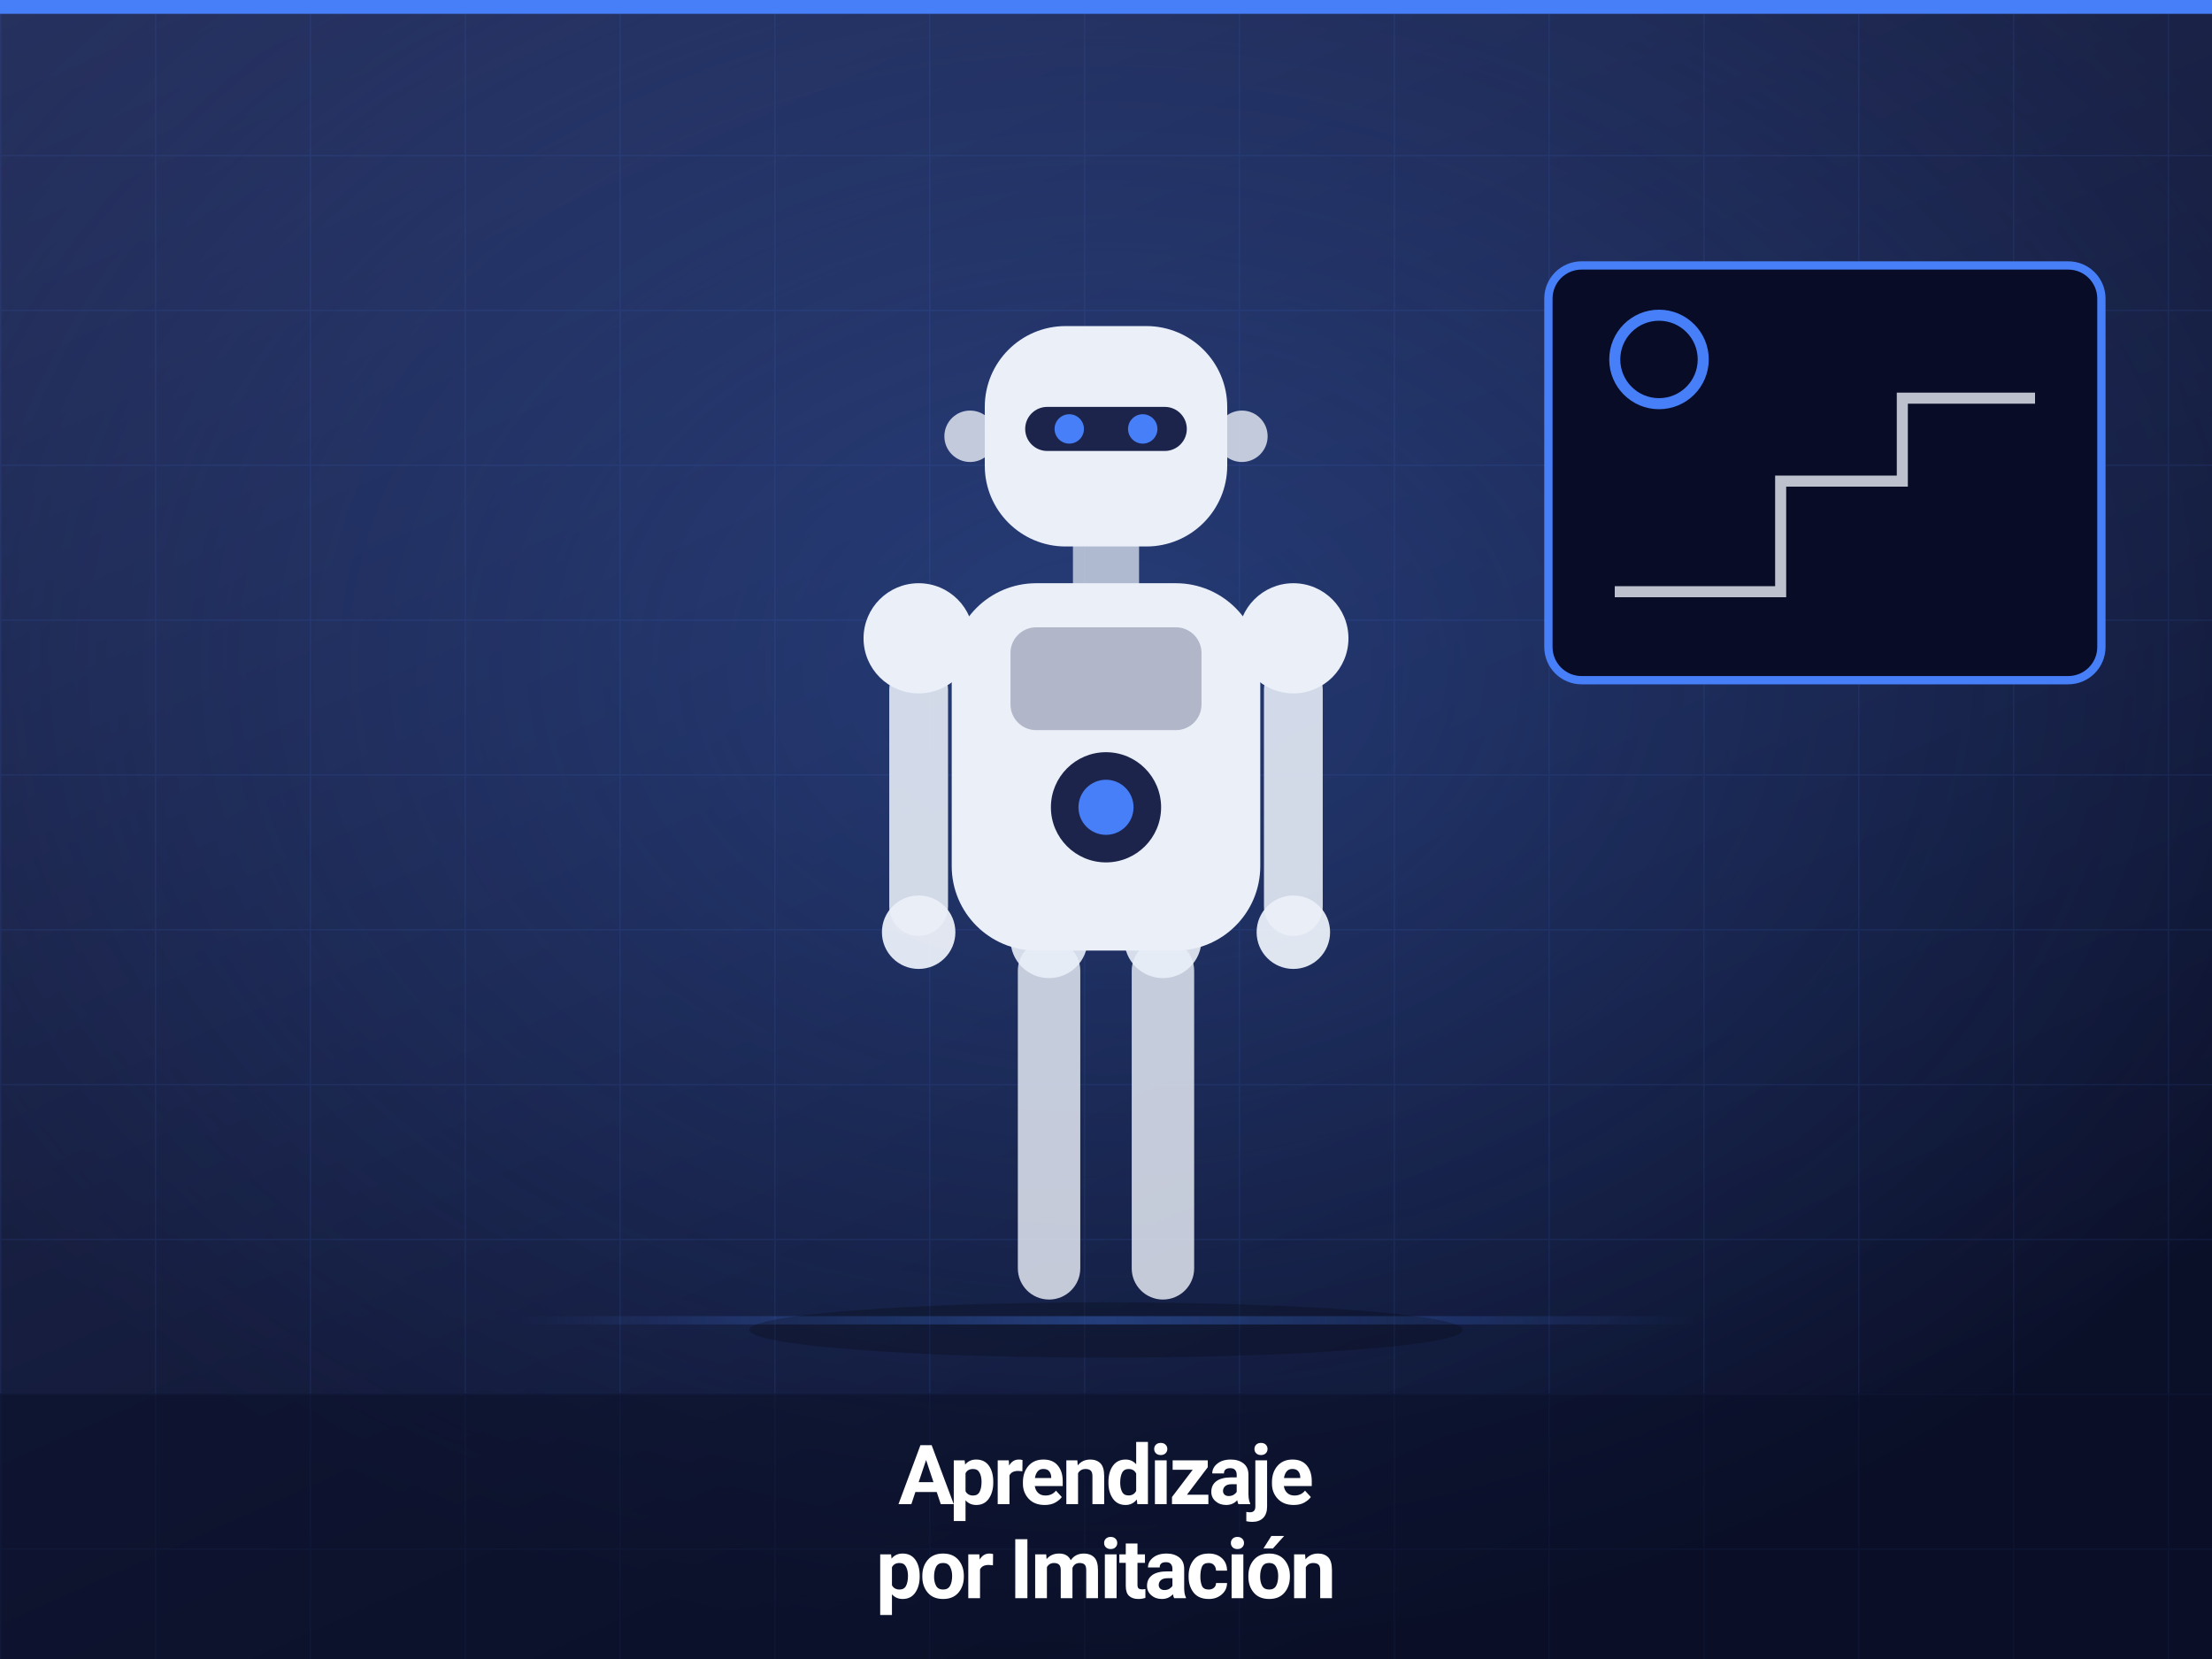
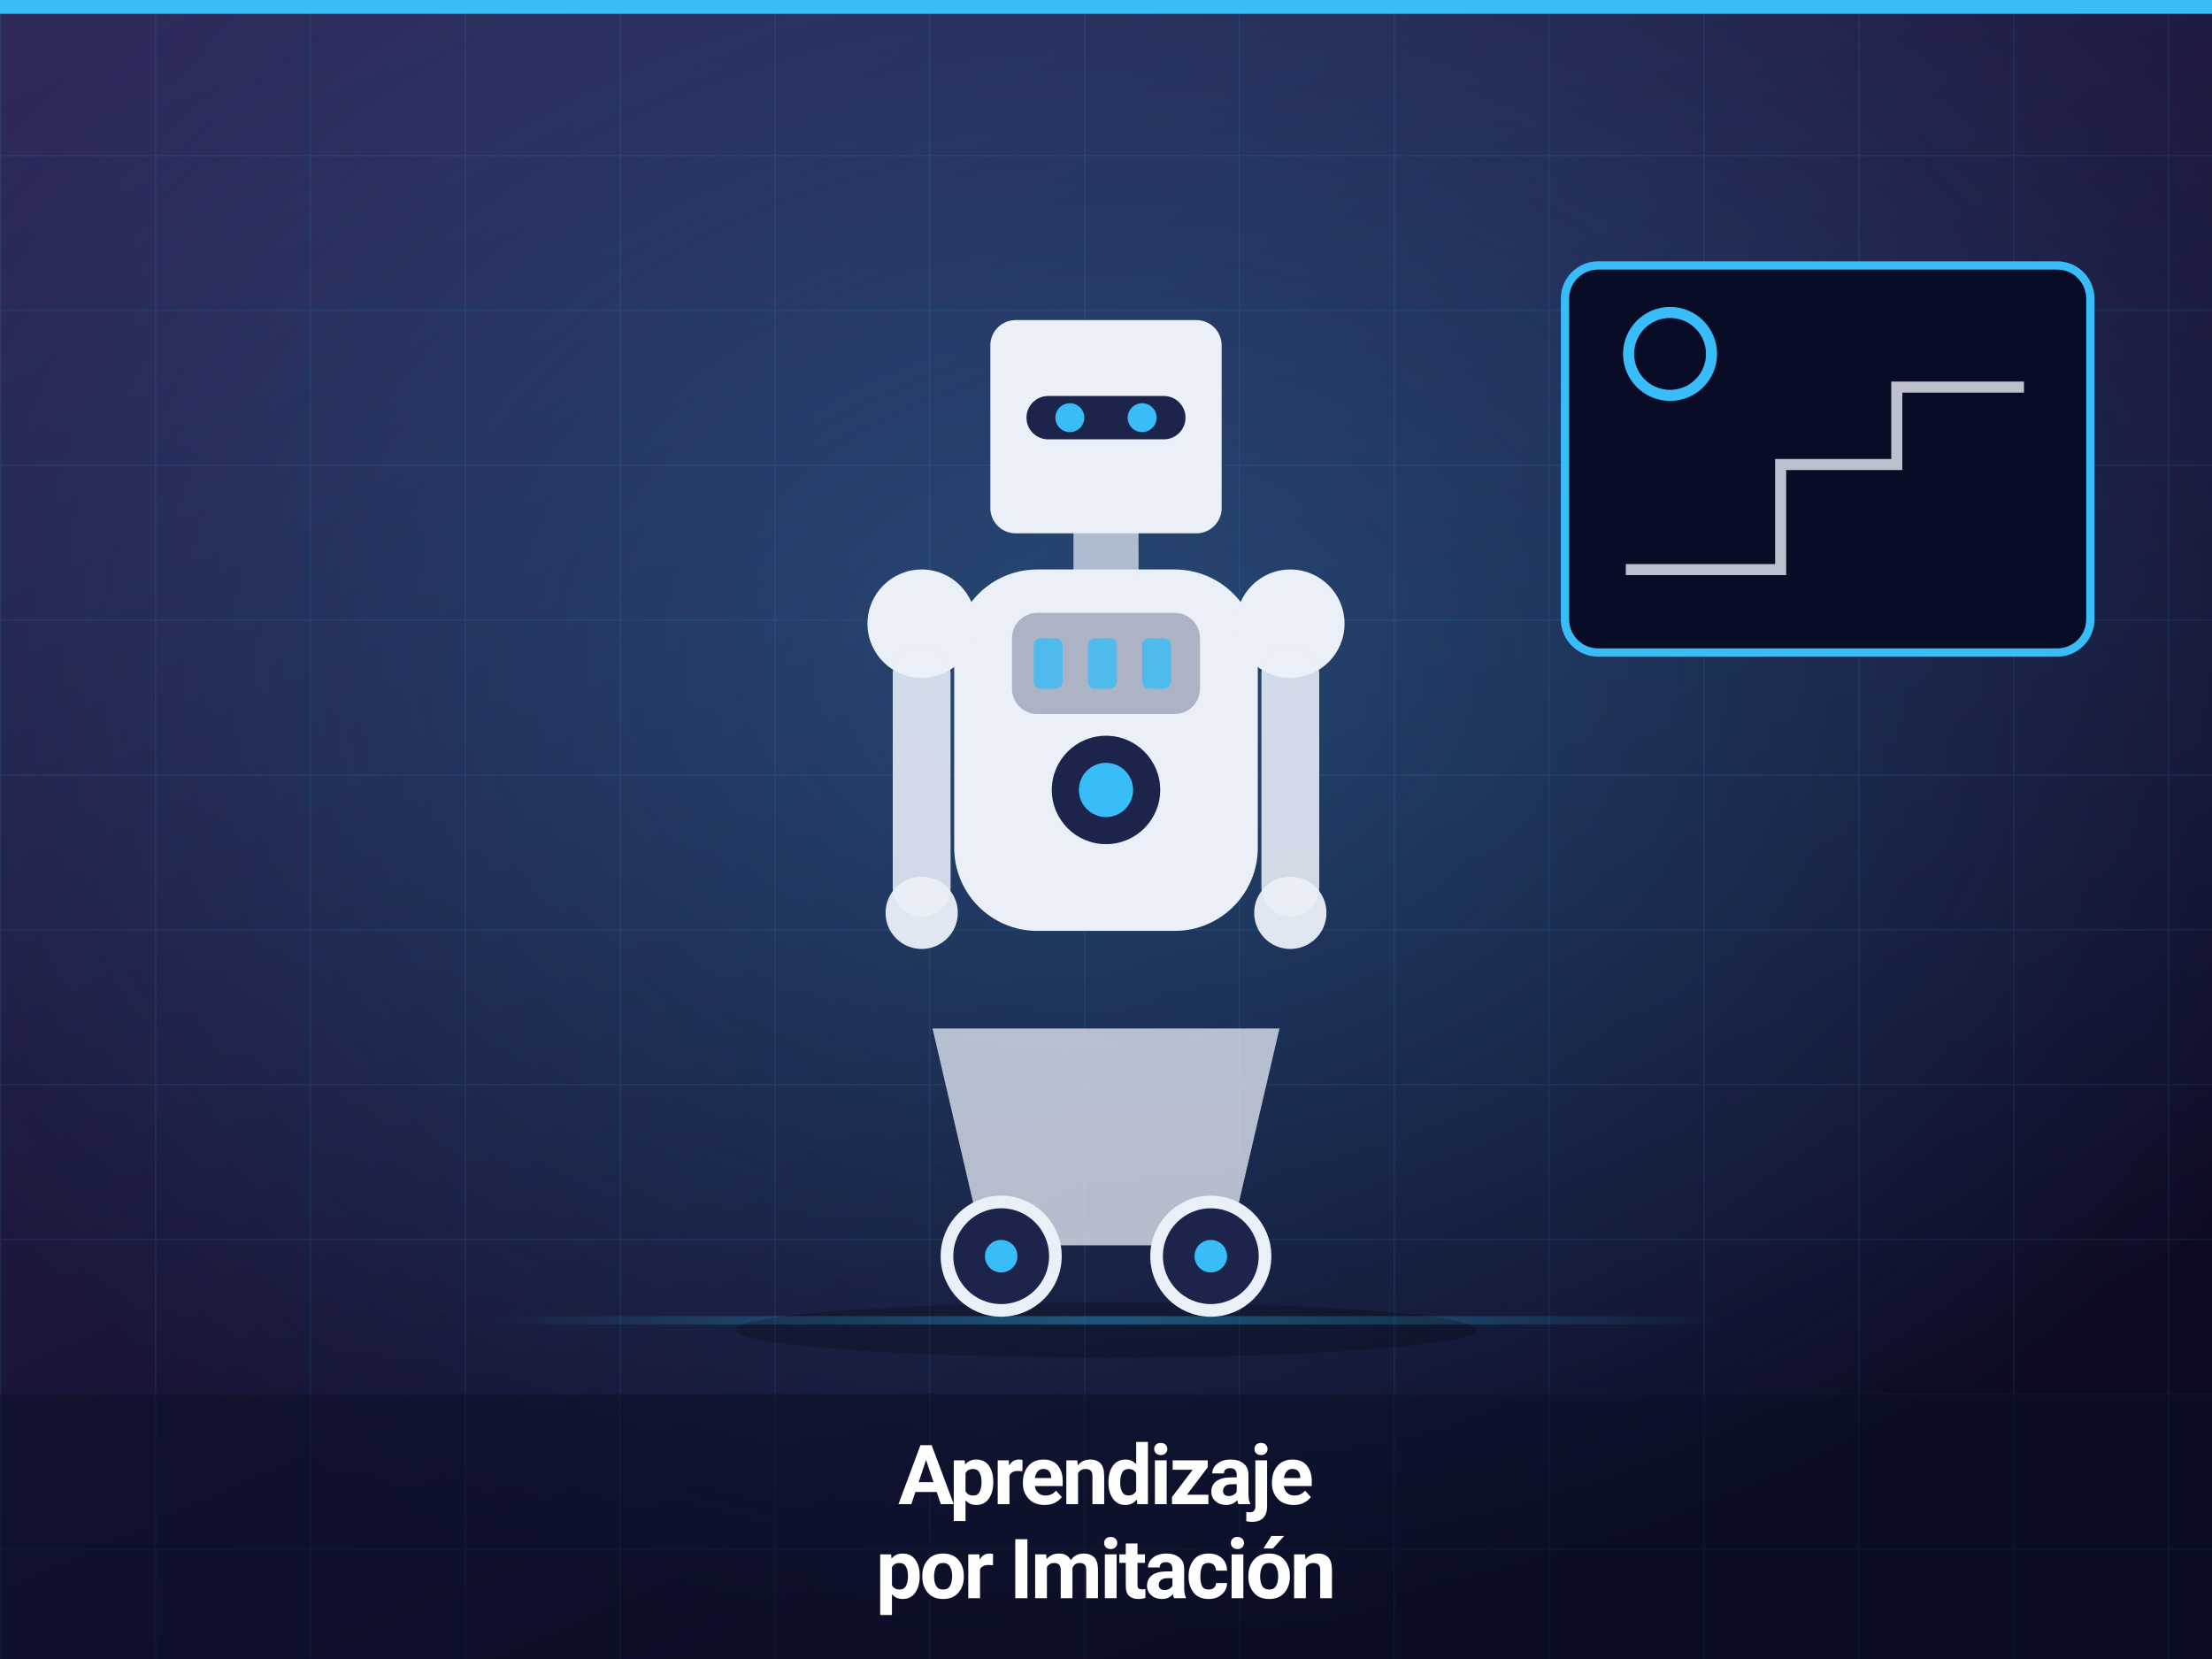
<svg xmlns="http://www.w3.org/2000/svg" viewBox="0 0 800 600" width="800" height="600">
  <defs>
    <linearGradient id="f" x1="0" y1="0" x2=".6" y2="1">
-       <stop offset="0" stop-color="#26315f" />
-       <stop offset="1" stop-color="#0b1029" />
+       <stop offset="0" stop-color="#2e2a5c" />
+       <stop offset="1" stop-color="#0d0a24" />
    </linearGradient>
    <radialGradient id="halo" cx="50%" cy="40%" r="60%">
-       <stop offset="0" stop-color="#467ff7" stop-opacity=".28" />
-       <stop offset="1" stop-color="#467ff7" stop-opacity="0" />
+       <stop offset="0" stop-color="#38bdf8" stop-opacity=".28" />
+       <stop offset="1" stop-color="#38bdf8" stop-opacity="0" />
    </radialGradient>
    <pattern id="rej" width="56" height="56" patternUnits="userSpaceOnUse">
-       <path d="M56 0H0V56" fill="none" stroke="#467ff7" stroke-opacity=".10" />
+       <path d="M56 0H0V56" fill="none" stroke="#38bdf8" stroke-opacity=".10" />
    </pattern>
    <linearGradient id="suelo" x1="0" y1="0" x2="1" y2="0">
-       <stop offset="0" stop-color="#467ff7" stop-opacity="0" />
-       <stop offset=".5" stop-color="#467ff7" stop-opacity=".5" />
-       <stop offset="1" stop-color="#467ff7" stop-opacity="0" />
+       <stop offset="0" stop-color="#38bdf8" stop-opacity="0" />
+       <stop offset=".5" stop-color="#38bdf8" stop-opacity=".5" />
+       <stop offset="1" stop-color="#38bdf8" stop-opacity="0" />
    </linearGradient>
  </defs>
  <rect width="800" height="600" fill="url(#f)" />
  <rect width="800" height="600" fill="url(#rej)" />
  <rect width="800" height="600" fill="url(#halo)" />
-   <rect x="0" y="0" width="800" height="5" fill="#467ff7" />
-   <rect x="560" y="96" width="200" height="150" rx="12" fill="#080c26" stroke="#467ff7" stroke-width="3" />
-   <path d="M584 214 h60 v-40 h44 v-30 h48" fill="none" stroke="#eaeff8" stroke-width="4" opacity=".8" />
-   <circle cx="600" cy="130" r="16" fill="none" stroke="#467ff7" stroke-width="4" />
-   <rect x="185.0" y="476" width="430" height="3" fill="url(#suelo)" />
-   <ellipse cx="400" cy="481" rx="129.0" ry="10" fill="#000" opacity=".22" />
+   <rect x="0" y="0" width="800" height="5" fill="#38bdf8" />
+   <rect x="566" y="96" width="190" height="140" rx="12" fill="#080c26" stroke="#38bdf8" stroke-width="3" />
+   <path d="M588 206 h56 v-38 h42 v-28 h46" fill="none" stroke="#eaeff8" stroke-width="4" opacity=".8" />
+   <circle cx="604" cy="128" r="15" fill="none" stroke="#38bdf8" stroke-width="4" />
+   <rect x="176.5" y="476" width="447" height="3" fill="url(#suelo)" />
+   <ellipse cx="400" cy="481" rx="134.1" ry="10" fill="#000" opacity=".22" />
  <g opacity="1.0">
-     <rect x="368.114" y="339.8" width="22.586" height="130.2" rx="11.293" fill="#eaeff8" opacity=".82" />
-     <circle cx="379.407" cy="339.8" r="13.95" fill="#eaeff8" opacity=".9" />
-     <rect x="409.3" y="339.8" width="22.586" height="130.2" rx="11.293" fill="#eaeff8" opacity=".82" />
-     <circle cx="420.593" cy="339.8" r="13.95" fill="#eaeff8" opacity=".9" />
-     <rect x="344.2" y="210.929" width="111.6" height="132.857" rx="30.557" fill="#eaeff8" />
-     <rect x="365.457" y="226.871" width="69.086" height="37.2" rx="9.3" fill="#1c244b" opacity=".28" />
-     <circle cx="400" cy="291.971" r="19.929" fill="#1c244b" />
-     <circle cx="400" cy="291.971" r="9.964" fill="#467ff7" />
-     <circle cx="332.243" cy="230.857" r="19.929" fill="#eaeff8" />
-     <rect x="321.614" y="238.829" width="21.257" height="99.643" rx="10.629" fill="#eaeff8" opacity=".88" />
-     <circle cx="332.243" cy="337.143" r="13.286" fill="#eaeff8" opacity=".95" />
-     <circle cx="467.757" cy="230.857" r="19.929" fill="#eaeff8" />
-     <rect x="457.129" y="238.829" width="21.257" height="99.643" rx="10.629" fill="#eaeff8" opacity=".88" />
-     <circle cx="467.757" cy="337.143" r="13.286" fill="#eaeff8" opacity=".95" />
-     <rect x="388.043" y="194.986" width="23.914" height="18.6" fill="#eaeff8" opacity=".7" />
-     <rect x="356.157" y="117.929" width="87.686" height="79.714" rx="29.229" fill="#eaeff8" />
-     <rect x="370.771" y="147.157" width="58.457" height="15.943" rx="7.971" fill="#1c244b" />
-     <circle cx="386.714" cy="155.129" r="5.314" fill="#467ff7" />
-     <circle cx="413.286" cy="155.129" r="5.314" fill="#467ff7" />
-     <circle cx="350.843" cy="157.786" r="9.3" fill="#eaeff8" opacity=".8" />
-     <circle cx="449.157" cy="157.786" r="9.3" fill="#eaeff8" opacity=".8" />
+     <path d="M337.257 371.964 h125.486 l-18.3 78.429 h-88.886 z" fill="#eaeff8" opacity=".75" />
+     <circle cx="362.093" cy="454.314" r="19.607" fill="#1c244b" stroke="#eaeff8" stroke-width="4.575" />
+     <circle cx="362.093" cy="454.314" r="5.882" fill="#38bdf8" />
+     <circle cx="437.907" cy="454.314" r="19.607" fill="#1c244b" stroke="#eaeff8" stroke-width="4.575" />
+     <circle cx="437.907" cy="454.314" r="5.882" fill="#38bdf8" />
+     <rect x="345.1" y="205.957" width="109.8" height="130.714" rx="30.064" fill="#eaeff8" />
+     <rect x="366.014" y="221.643" width="67.971" height="36.6" rx="9.15" fill="#1c244b" opacity=".30" />
+     <rect x="373.857" y="230.793" width="10.457" height="18.3" rx="2.614" fill="#38bdf8" opacity=".8" />
+     <rect x="393.464" y="230.793" width="10.457" height="18.3" rx="2.614" fill="#38bdf8" opacity=".8" />
+     <rect x="413.071" y="230.793" width="10.457" height="18.3" rx="2.614" fill="#38bdf8" opacity=".8" />
+     <circle cx="400" cy="285.693" r="19.607" fill="#1c244b" />
+     <circle cx="400" cy="285.693" r="9.804" fill="#38bdf8" />
+     <circle cx="333.336" cy="225.564" r="19.607" fill="#eaeff8" />
+     <rect x="322.879" y="233.407" width="20.914" height="98.036" rx="10.457" fill="#eaeff8" opacity=".88" />
+     <circle cx="333.336" cy="330.136" r="13.071" fill="#eaeff8" opacity=".95" />
+     <circle cx="466.664" cy="225.564" r="19.607" fill="#eaeff8" />
+     <rect x="456.207" y="233.407" width="20.914" height="98.036" rx="10.457" fill="#eaeff8" opacity=".88" />
+     <circle cx="466.664" cy="330.136" r="13.071" fill="#eaeff8" opacity=".95" />
+     <rect x="388.236" y="190.271" width="23.529" height="18.3" fill="#eaeff8" opacity=".7" />
+     <rect x="358.171" y="115.764" width="83.657" height="77.121" rx="9.15" fill="#eaeff8" />
+     <rect x="371.243" y="143.214" width="57.514" height="15.686" rx="7.843" fill="#1c244b" />
+     <circle cx="386.929" cy="151.057" r="5.229" fill="#38bdf8" />
+     <circle cx="413.071" cy="151.057" r="5.229" fill="#38bdf8" />
  </g>
  <rect x="0" y="504" width="800" height="96" fill="#0a0f26" opacity=".55" />
  <text x="400.0" y="544" text-anchor="middle" font-family="system-ui,-apple-system,Segoe UI,Roboto,Helvetica,Arial,sans-serif" font-size="30" font-weight="700" fill="#ffffff" letter-spacing="-1">Aprendizaje</text>
  <text x="400.0" y="578" text-anchor="middle" font-family="system-ui,-apple-system,Segoe UI,Roboto,Helvetica,Arial,sans-serif" font-size="30" font-weight="700" fill="#ffffff" letter-spacing="-1">por Imitación</text>
</svg>
